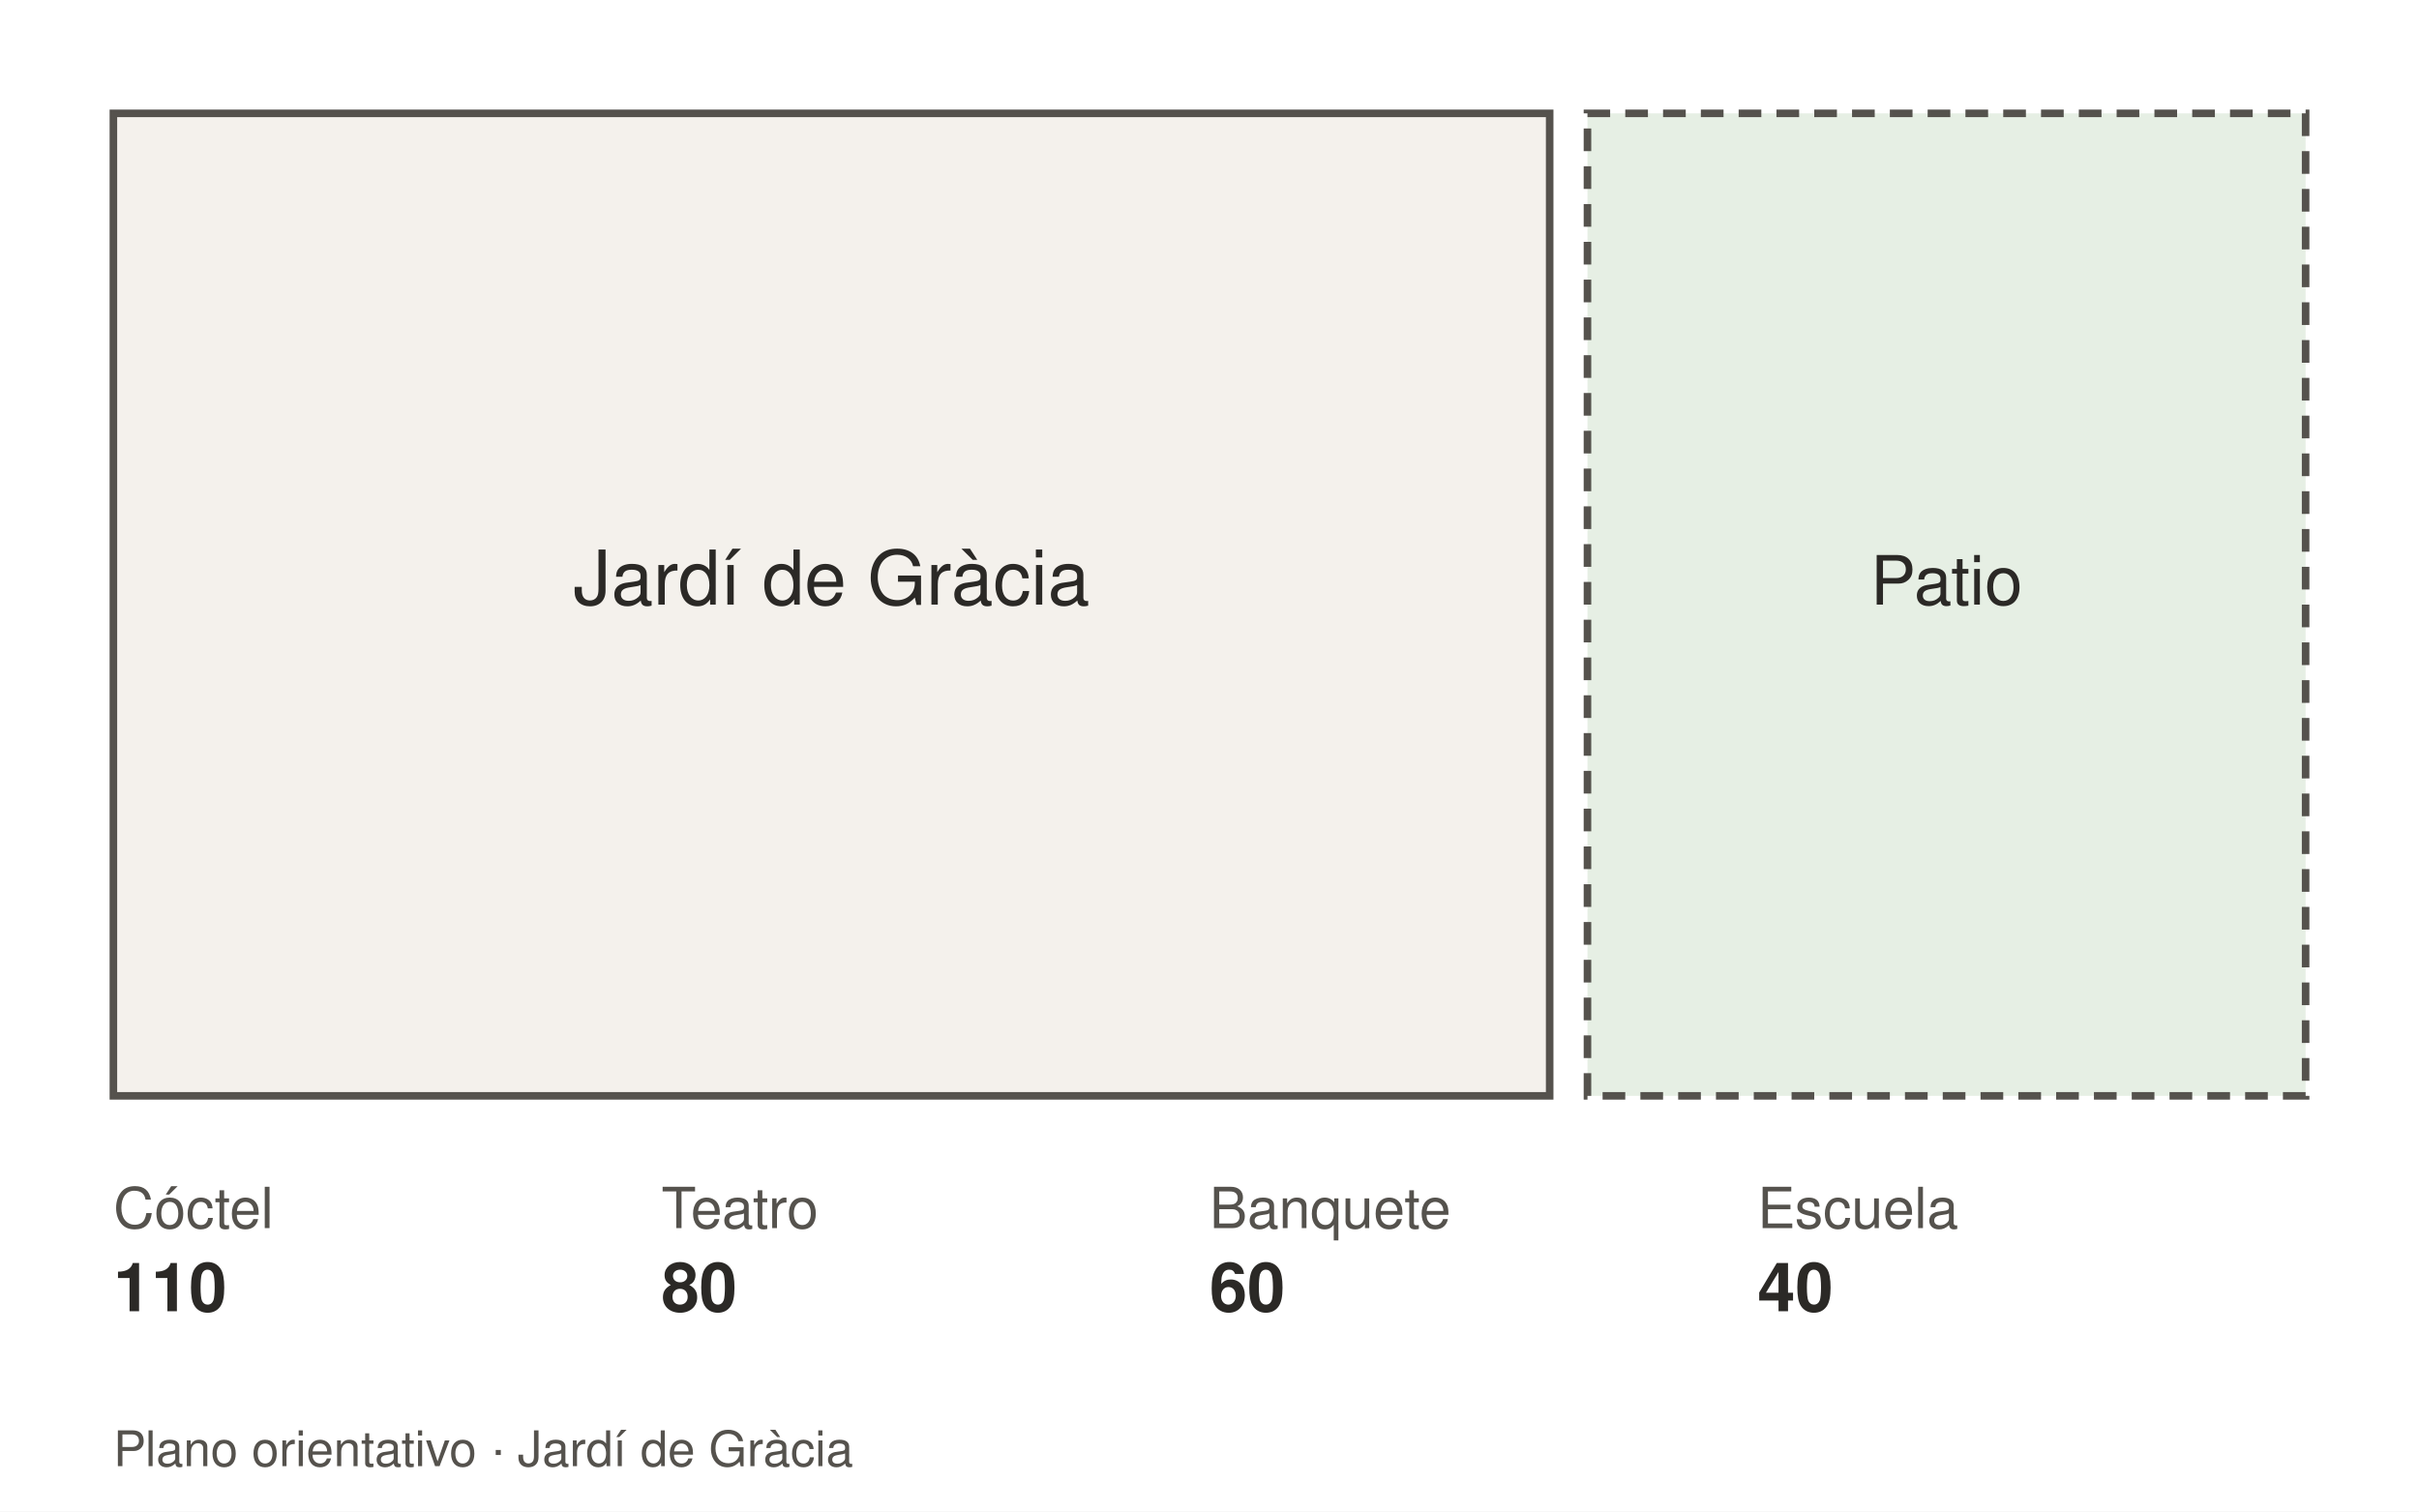
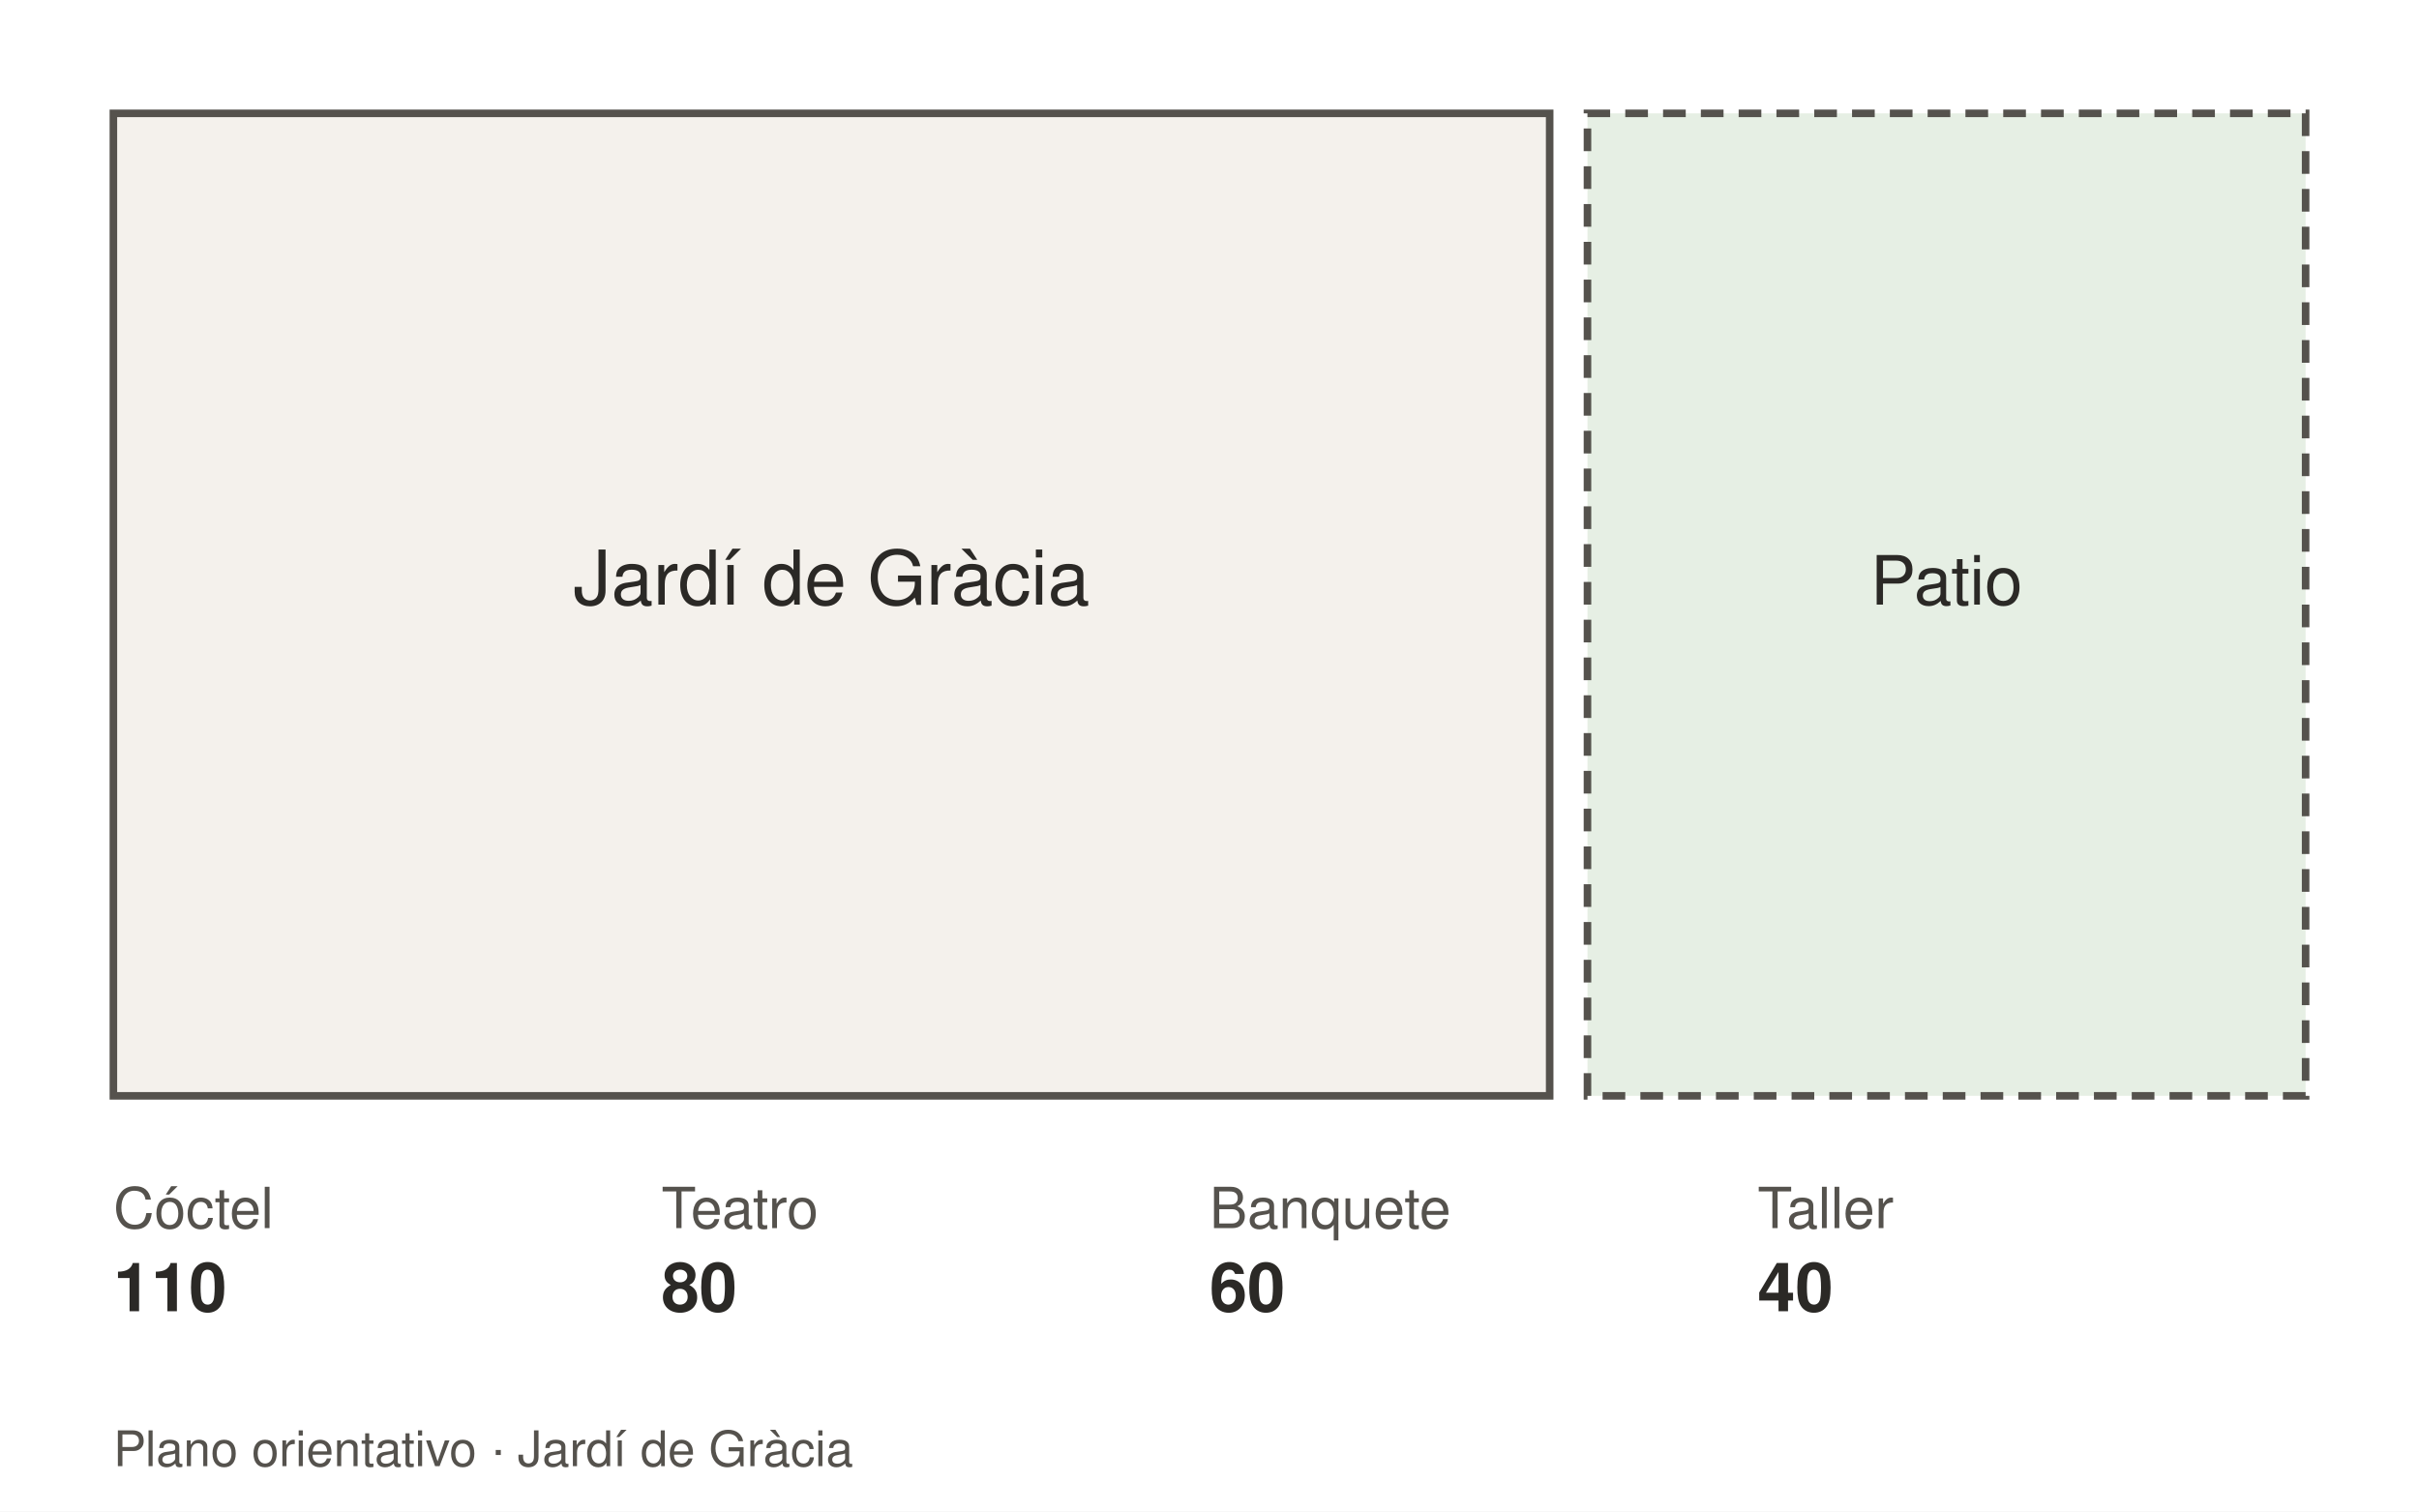
<svg xmlns="http://www.w3.org/2000/svg" viewBox="0 0 640 400" width="640" height="400" role="img" aria-label="Plano orientativo de Jardí de Gràcia" font-family="Helvetica, Arial, sans-serif">
  <rect x="0" y="0" width="640" height="400" fill="#ffffff" />
  <rect x="30" y="30" width="380" height="260" fill="#f4f1ec" stroke="#55524d" stroke-width="2" />
  <text x="220.0" y="160.0" text-anchor="middle" font-size="20" fill="#2b2926">Jardí de Gràcia</text>
  <rect x="420" y="30.0" width="190" height="260.0" fill="#e6efe4" stroke="#55524d" stroke-width="2" stroke-dasharray="6 4" />
  <text x="515" y="160.0" text-anchor="middle" font-size="18" fill="#2b2926">Patio</text>
  <text x="30" y="325" font-size="15" fill="#55524d">Cóctel</text>
  <text x="30" y="347" font-size="18" font-weight="bold" fill="#2b2926">110</text>
  <text x="175" y="325" font-size="15" fill="#55524d">Teatro</text>
  <text x="175" y="347" font-size="18" font-weight="bold" fill="#2b2926">80</text>
  <text x="320" y="325" font-size="15" fill="#55524d">Banquete</text>
  <text x="320" y="347" font-size="18" font-weight="bold" fill="#2b2926">60</text>
-   <text x="465" y="325" font-size="15" fill="#55524d">Escuela</text>
+   <text x="465" y="325" font-size="15" fill="#55524d">Taller</text>
  <text x="465" y="347" font-size="18" font-weight="bold" fill="#2b2926">40</text>
  <text x="30" y="388" font-size="13" fill="#55524d">Plano orientativo · Jardí de Gràcia</text>
</svg>
